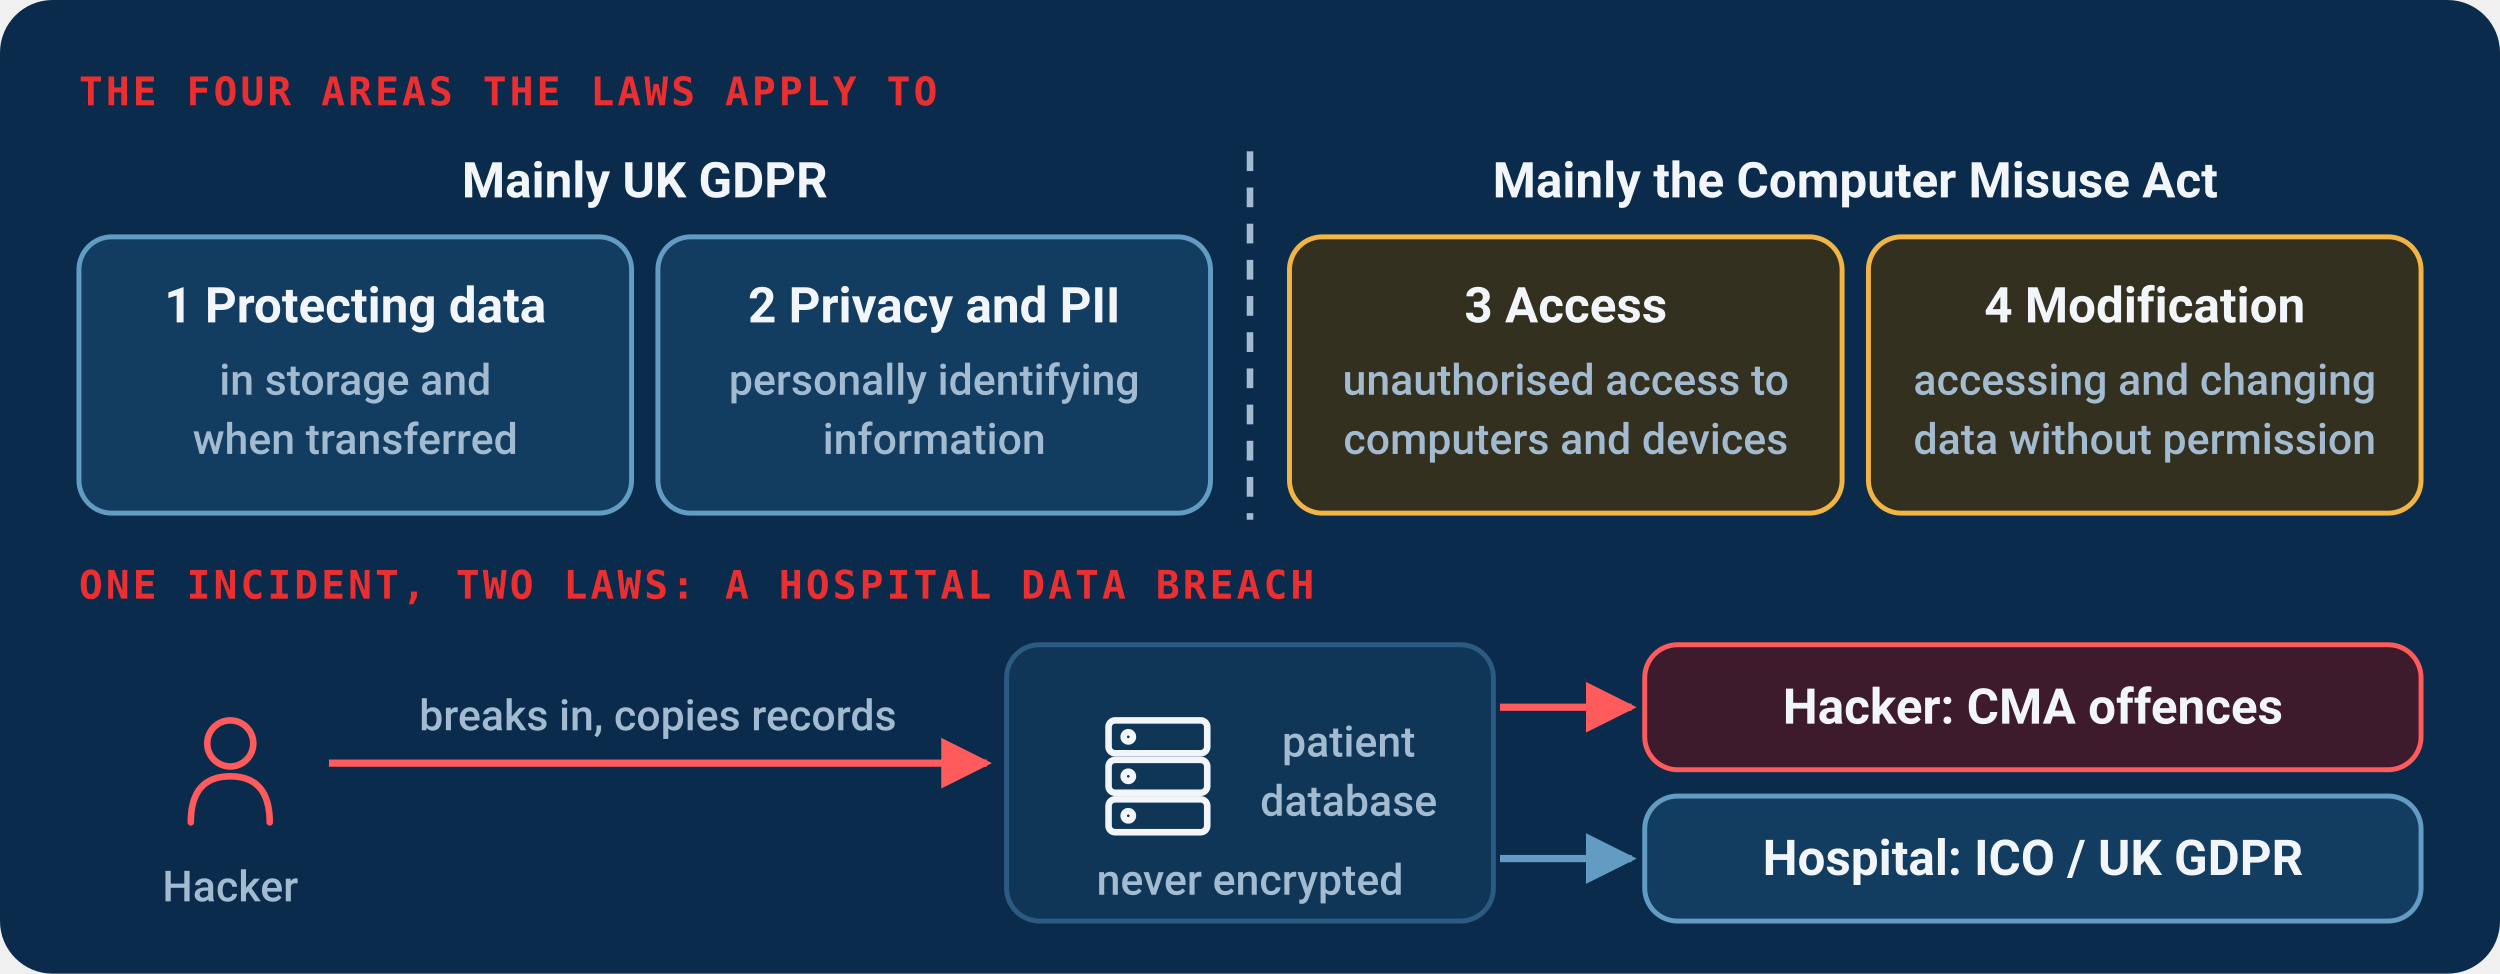
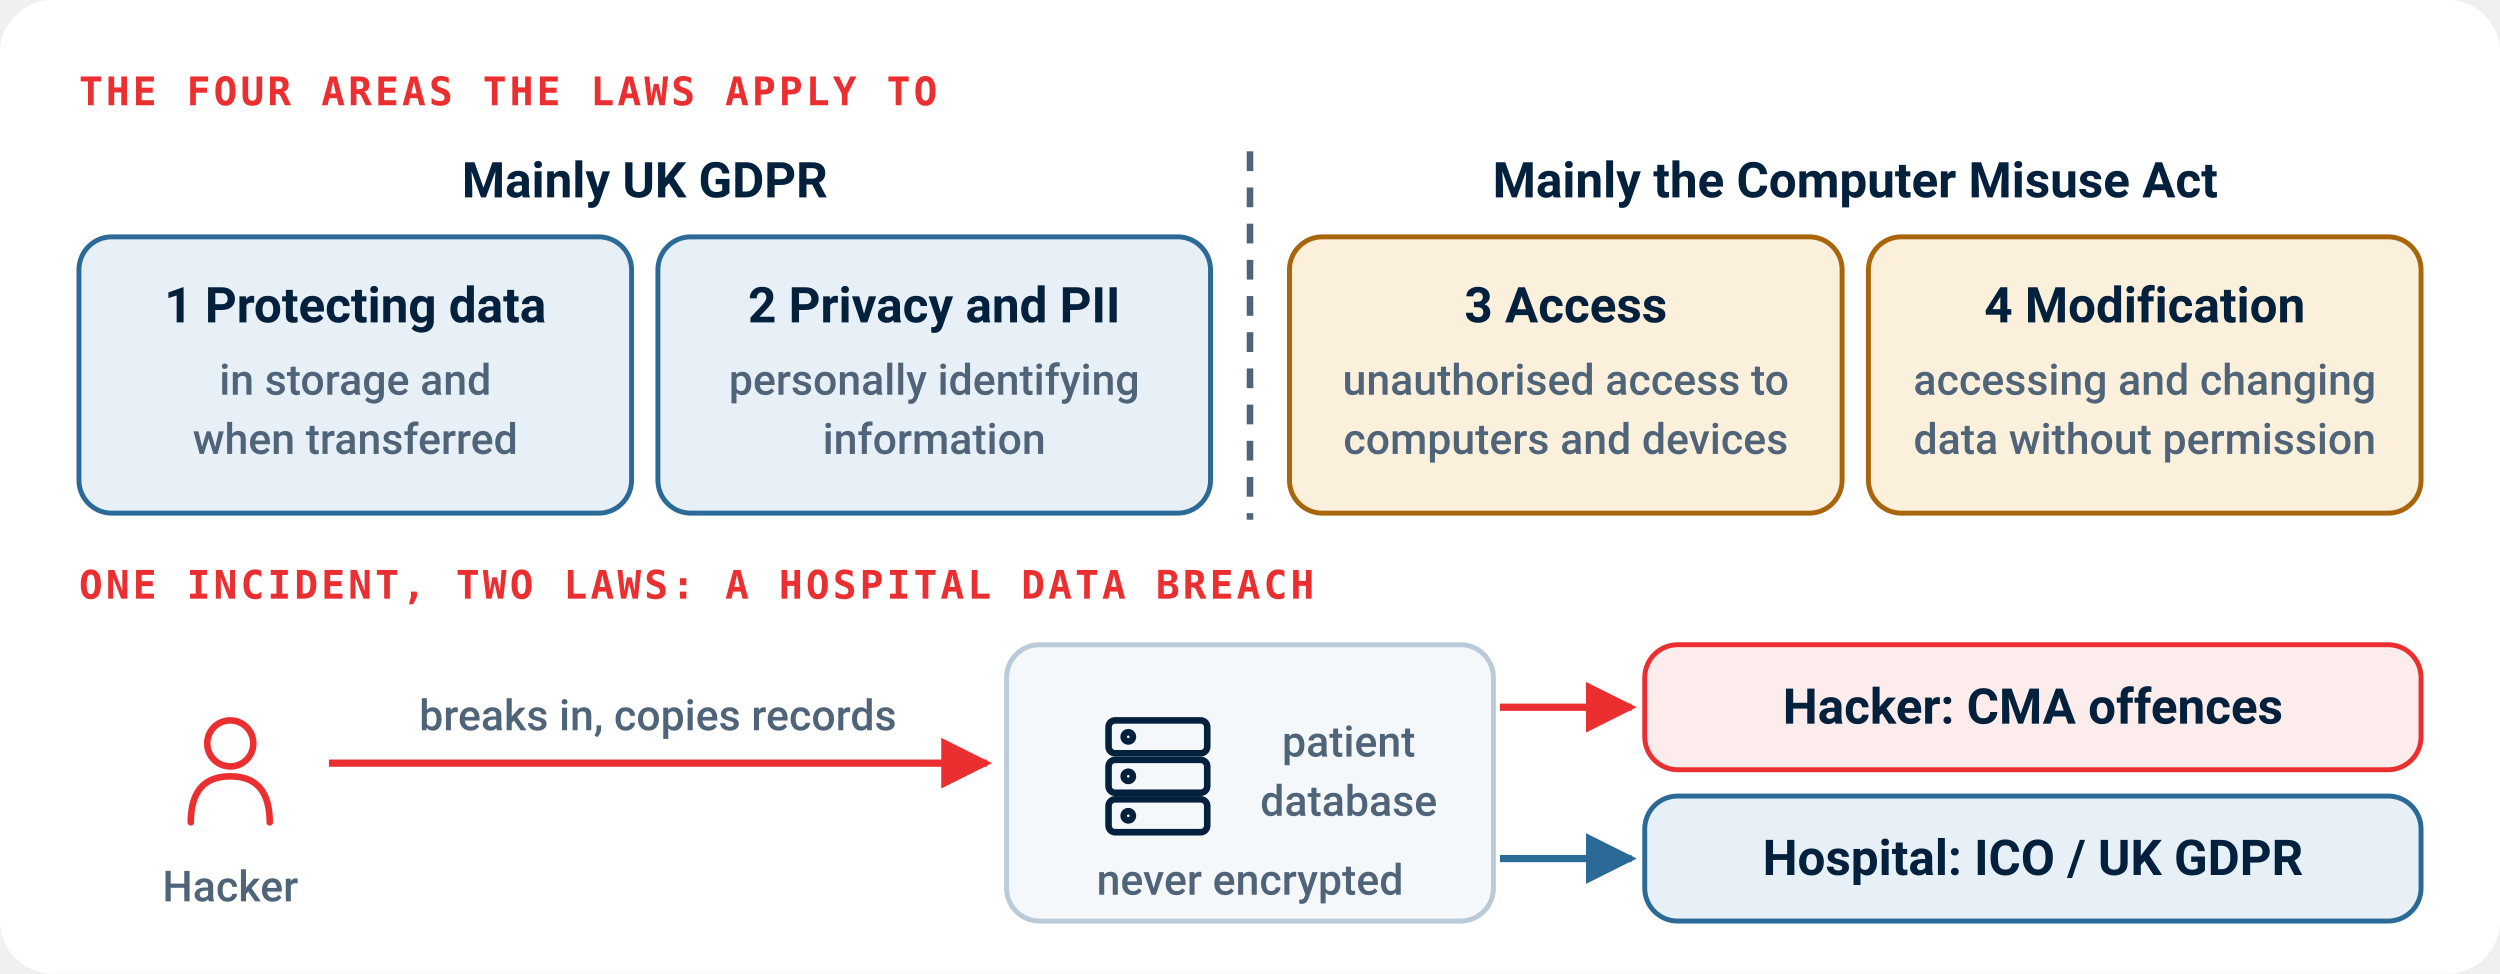
<svg xmlns="http://www.w3.org/2000/svg" viewBox="0 0 760 296" width="760" height="296" role="img" aria-labelledby="t d">
  <style>
- .bg{fill:#0a2b4b}
- .t{font:600 15px system-ui,-apple-system,'Segoe UI',Roboto,sans-serif;fill:#f2f6fa}
- .tb{font:700 17px system-ui,-apple-system,'Segoe UI',Roboto,sans-serif;fill:#f2f6fa}
- .s{font:500 13px system-ui,-apple-system,'Segoe UI',Roboto,sans-serif;fill:#a3bbd0}
- .m{font:600 13px ui-monospace,Menlo,Consolas,monospace;fill:#f2f6fa}
+ .bg{fill:#ffffff}
+ .t{font:600 15px system-ui,-apple-system,'Segoe UI',Roboto,sans-serif;fill:#03203c}
+ .tb{font:700 17px system-ui,-apple-system,'Segoe UI',Roboto,sans-serif;fill:#03203c}
+ .s{font:500 13px system-ui,-apple-system,'Segoe UI',Roboto,sans-serif;fill:#4f6478}
+ .m{font:600 13px ui-monospace,Menlo,Consolas,monospace;fill:#03203c}
.h{font:700 12px ui-monospace,Menlo,Consolas,monospace;fill:#eb2f31;letter-spacing:.08em}
.w{fill:#ffffff}
- .box{fill:#0f3557;stroke:#2c5a80;stroke-width:1.5}
- .acc{fill:#123c60;stroke:#629cc3;stroke-width:1.5}
- .bad{fill:#3d1a2c;stroke:#ff5a5c;stroke-width:1.5}
- .good{fill:#0f3b3a;stroke:#4cc38a;stroke-width:1.5}
- .amb{fill:#33301f;stroke:#f2b544;stroke-width:1.5}
- .dim{fill:#0c3052;stroke:#24496b;stroke-width:1.5}
- .solid-acc{fill:#629cc3}.solid-bad{fill:#eb2f31}.solid-good{fill:#2f9a5f}.solid-amb{fill:#c98f22}.solid-ink{fill:#f2f6fa}
- .ln{stroke:#a3bbd0;stroke-width:2;fill:none}
- .ln-acc{stroke:#629cc3;stroke-width:2.2;fill:none}
- .ln-bad{stroke:#ff5a5c;stroke-width:2.2;fill:none}
- .ln-good{stroke:#4cc38a;stroke-width:2.2;fill:none}
+ .box{fill:#f5f8fb;stroke:#b9cad8;stroke-width:1.5}
+ .acc{fill:#e7f0f7;stroke:#2b6a96;stroke-width:1.5}
+ .bad{fill:#fdecec;stroke:#eb2f31;stroke-width:1.5}
+ .good{fill:#e1f3e8;stroke:#1d7a45;stroke-width:1.5}
+ .amb{fill:#fbf0dc;stroke:#a8650a;stroke-width:1.5}
+ .dim{fill:#eef3f7;stroke:#cddbe7;stroke-width:1.5}
+ .solid-acc{fill:#2b6a96}.solid-bad{fill:#eb2f31}.solid-good{fill:#1d7a45}.solid-amb{fill:#a8650a}.solid-ink{fill:#03203c}
+ .ln{stroke:#4f6478;stroke-width:2;fill:none}
+ .ln-acc{stroke:#2b6a96;stroke-width:2.2;fill:none}
+ .ln-bad{stroke:#eb2f31;stroke-width:2.2;fill:none}
+ .ln-good{stroke:#1d7a45;stroke-width:2.2;fill:none}
.dash{stroke-dasharray:6 5}
- .tx-acc{fill:#629cc3}.tx-bad{fill:#ff5a5c}.tx-good{fill:#4cc38a}.tx-amb{fill:#f2b544}
- .ic{fill:none;stroke:#f2f6fa;stroke-width:2;stroke-linecap:round;stroke-linejoin:round}
- .ic-bad{fill:none;stroke:#ff5a5c;stroke-width:2;stroke-linecap:round;stroke-linejoin:round}
- .ic-acc{fill:none;stroke:#629cc3;stroke-width:2;stroke-linecap:round;stroke-linejoin:round}
- .mk-ln{fill:#a3bbd0}.mk-acc{fill:#629cc3}.mk-bad{fill:#ff5a5c}.mk-good{fill:#4cc38a}
+ .tx-acc{fill:#2b6a96}.tx-bad{fill:#d4282a}.tx-good{fill:#1d7a45}.tx-amb{fill:#a8650a}
+ .ic{fill:none;stroke:#03203c;stroke-width:2;stroke-linecap:round;stroke-linejoin:round}
+ .ic-bad{fill:none;stroke:#eb2f31;stroke-width:2;stroke-linecap:round;stroke-linejoin:round}
+ .ic-acc{fill:none;stroke:#2b6a96;stroke-width:2;stroke-linecap:round;stroke-linejoin:round}
+ .mk-ln{fill:#4f6478}.mk-acc{fill:#2b6a96}.mk-bad{fill:#eb2f31}.mk-good{fill:#1d7a45}
</style>
  <defs>
    <marker id="a-ln" viewBox="0 0 10 10" refX="9" refY="5" markerWidth="7" markerHeight="7" orient="auto-start-reverse">
      <path d="M0 0 10 5 0 10z" class="mk-ln" />
    </marker>
    <marker id="a-acc" viewBox="0 0 10 10" refX="9" refY="5" markerWidth="7" markerHeight="7" orient="auto-start-reverse">
      <path d="M0 0 10 5 0 10z" class="mk-acc" />
    </marker>
    <marker id="a-bad" viewBox="0 0 10 10" refX="9" refY="5" markerWidth="7" markerHeight="7" orient="auto-start-reverse">
      <path d="M0 0 10 5 0 10z" class="mk-bad" />
    </marker>
    <marker id="a-good" viewBox="0 0 10 10" refX="9" refY="5" markerWidth="7" markerHeight="7" orient="auto-start-reverse">
      <path d="M0 0 10 5 0 10z" class="mk-good" />
    </marker>
  </defs>
  <rect class="bg" width="760" height="296" rx="16" />
  <text x="24" y="32" class="h" text-anchor="start">THE FOUR AREAS THE LAWS APPLY TO</text>
  <text x="196" y="60" class="t" text-anchor="middle">Mainly UK GDPR</text>
  <text x="564" y="60" class="t" text-anchor="middle">Mainly the Computer Misuse Act</text>
  <rect x="24" y="72" width="168" height="84" rx="10" class="acc" />
  <text x="108" y="98" class="t" text-anchor="middle">1 Protecting data</text>
  <text x="108" y="120" class="s" text-anchor="middle">in storage and</text>
  <text x="108" y="138" class="s" text-anchor="middle">when transferred</text>
  <rect x="200" y="72" width="168" height="84" rx="10" class="acc" />
  <text x="284" y="98" class="t" text-anchor="middle">2 Privacy and PII</text>
  <text x="284" y="120" class="s" text-anchor="middle">personally identifying</text>
  <text x="284" y="138" class="s" text-anchor="middle">information</text>
  <rect x="392" y="72" width="168" height="84" rx="10" class="amb" />
  <text x="476" y="98" class="t" text-anchor="middle">3 Access</text>
  <text x="476" y="120" class="s" text-anchor="middle">unauthorised access to</text>
  <text x="476" y="138" class="s" text-anchor="middle">computers and devices</text>
  <rect x="568" y="72" width="168" height="84" rx="10" class="amb" />
  <text x="652" y="98" class="t" text-anchor="middle">4 Modification</text>
  <text x="652" y="120" class="s" text-anchor="middle">accessing and changing</text>
  <text x="652" y="138" class="s" text-anchor="middle">data without permission</text>
  <path d="M380 46 V158" class="ln dash" />
  <text x="24" y="182" class="h" text-anchor="start">ONE INCIDENT, TWO LAWS: A HOSPITAL DATA BREACH</text>
  <circle cx="70" cy="226" r="7" class="ic-bad" />
  <path d="M58 250 q0 -14 12 -14 q12 0 12 14" class="ic-bad" />
  <text x="70" y="274" class="s" text-anchor="middle">Hacker</text>
  <path d="M100 232 L300 232" class="ln-bad" marker-end="url(#a-bad)" />
  <text x="200" y="222" class="s" text-anchor="middle">breaks in, copies records</text>
  <rect x="306" y="196" width="148" height="84" rx="10" class="box" />
  <rect x="337" y="219" width="30" height="10" rx="2" class="ic" />
  <circle cx="343" cy="224" r="1.4" class="ic" />
  <rect x="337" y="231" width="30" height="10" rx="2" class="ic" />
  <circle cx="343" cy="236" r="1.4" class="ic" />
  <rect x="337" y="243" width="30" height="10" rx="2" class="ic" />
  <circle cx="343" cy="248" r="1.4" class="ic" />
  <text x="410" y="230" class="s" text-anchor="middle">patient</text>
  <text x="410" y="248" class="s" text-anchor="middle">database</text>
  <text x="380" y="272" class="s" text-anchor="middle">never encrypted</text>
  <rect x="500" y="196" width="236" height="38" rx="10" class="bad" />
  <text x="618" y="220" class="t" text-anchor="middle">Hacker: CMA offences</text>
  <rect x="500" y="242" width="236" height="38" rx="10" class="acc" />
  <text x="618" y="266" class="t" text-anchor="middle">Hospital: ICO / UK GDPR</text>
  <path d="M456 215 L496 215" class="ln-bad" marker-end="url(#a-bad)" />
  <path d="M456 261 L496 261" class="ln-acc" marker-end="url(#a-acc)" />
</svg>
